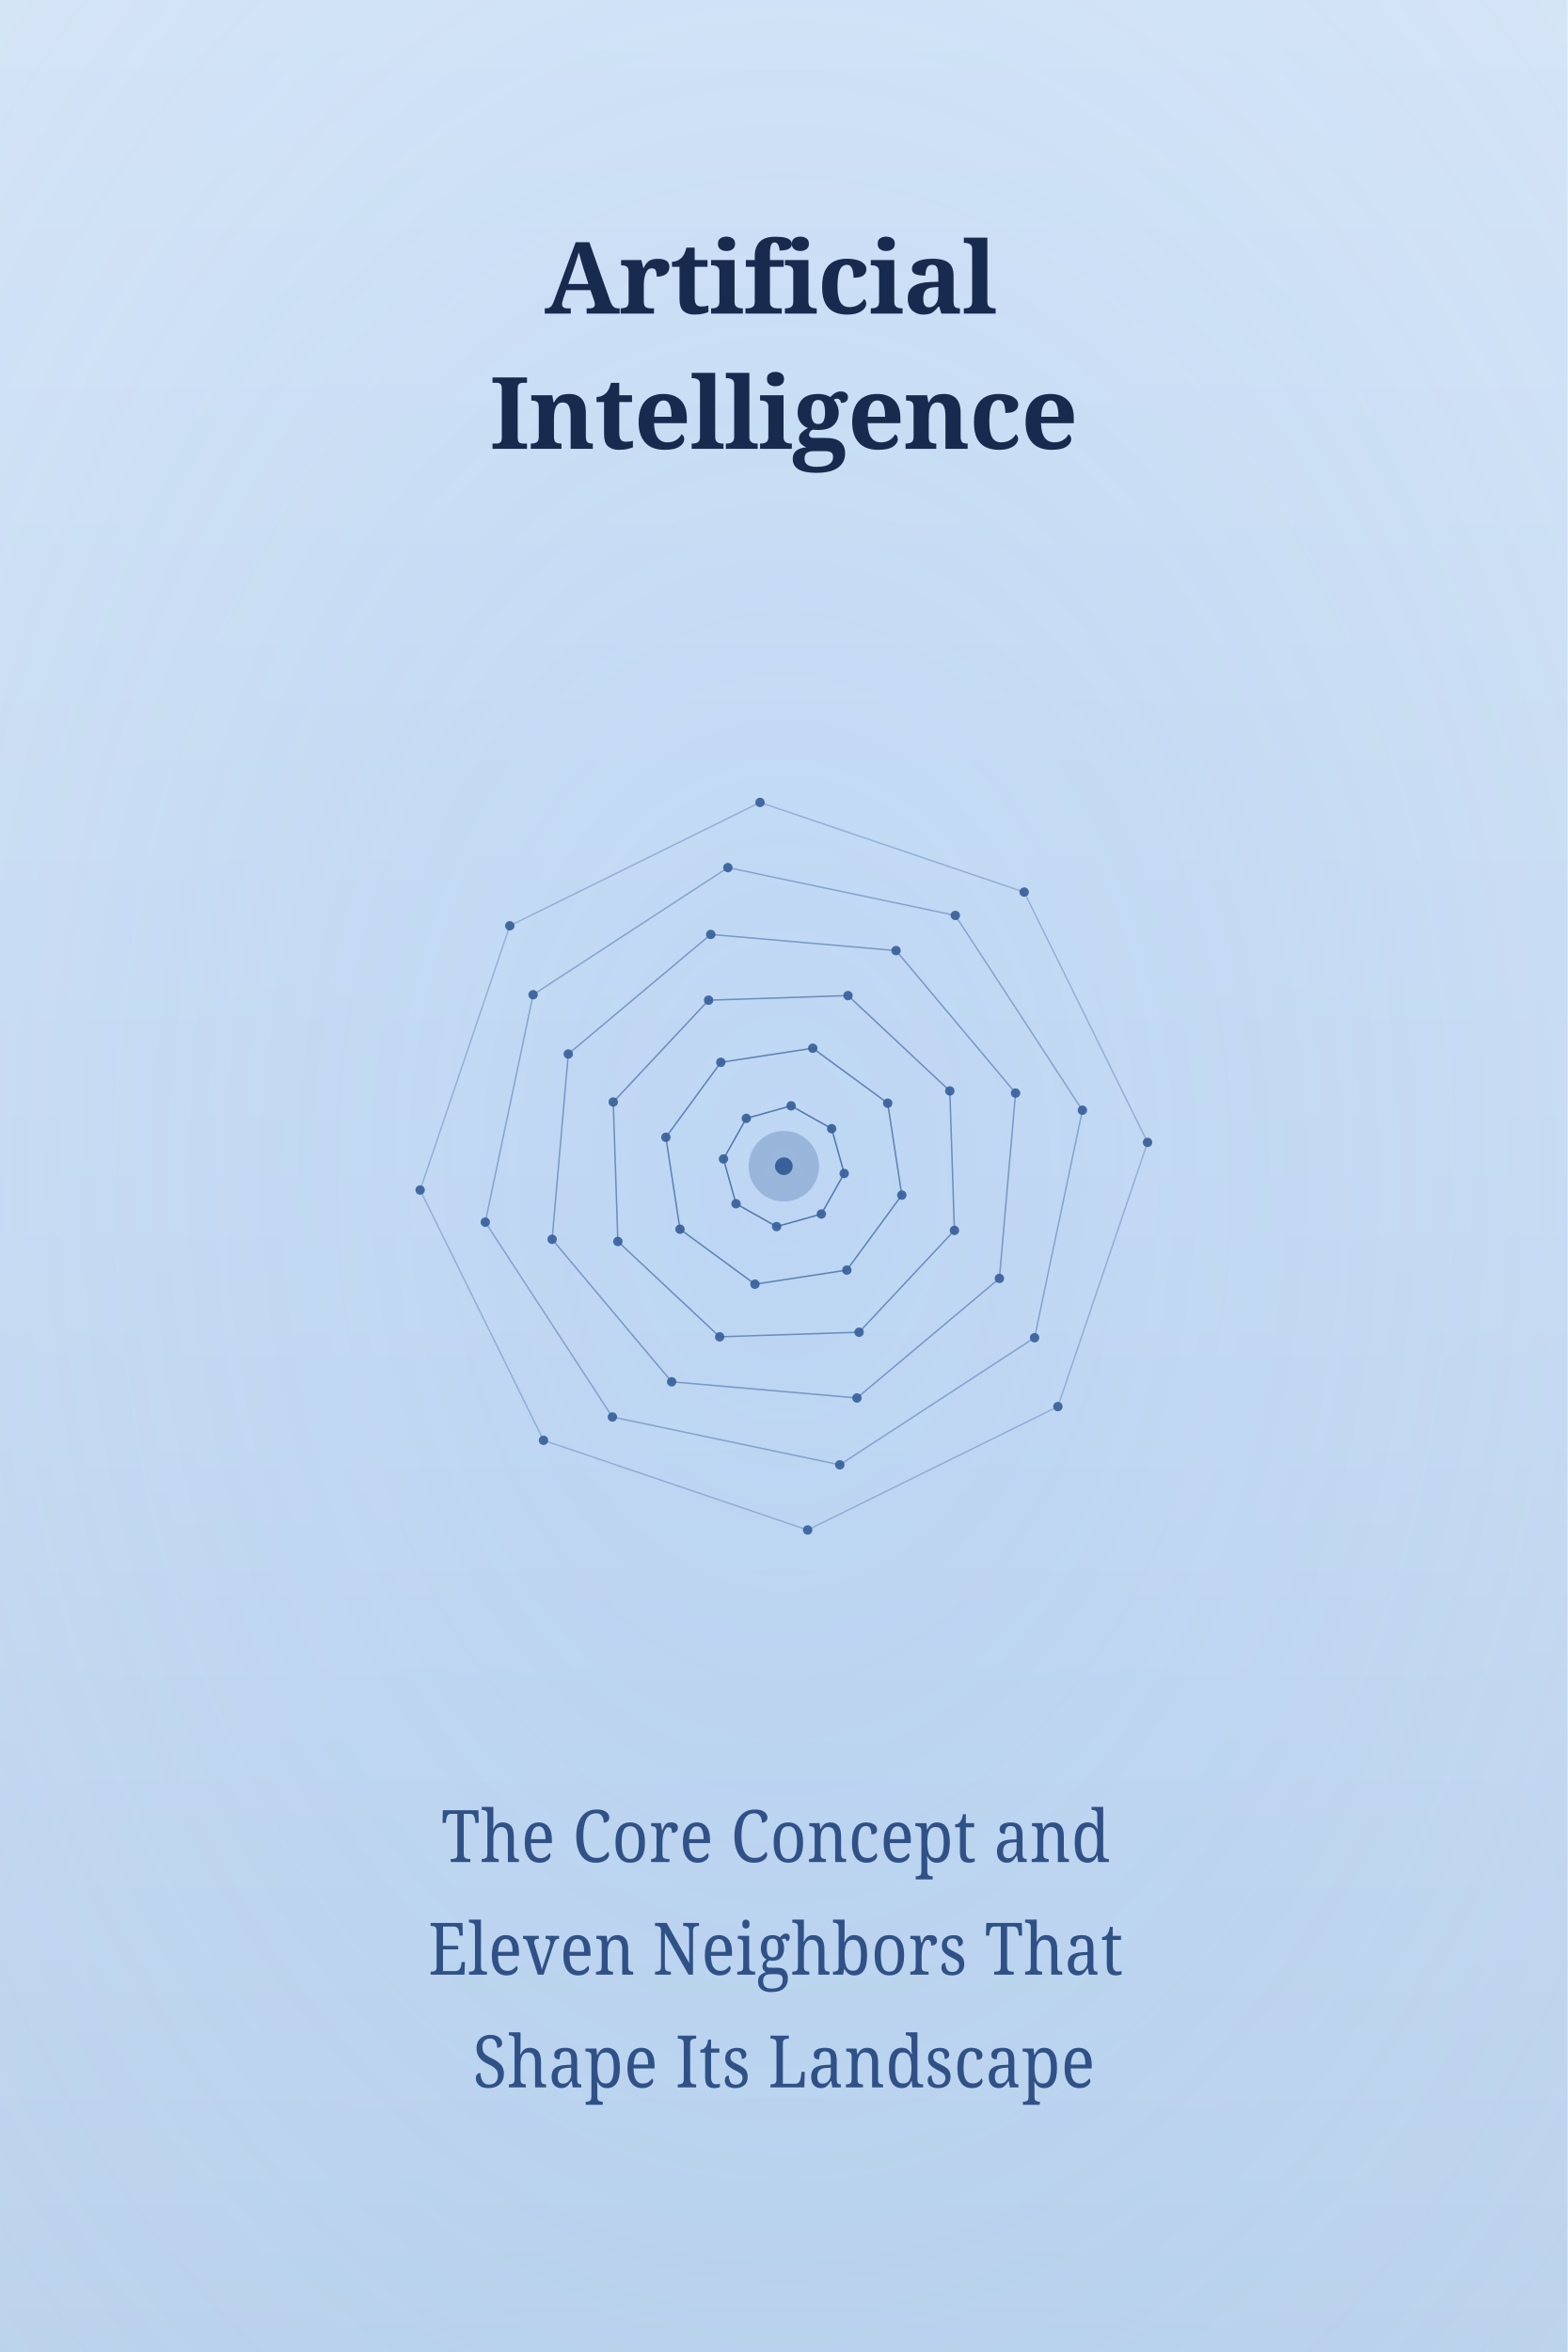
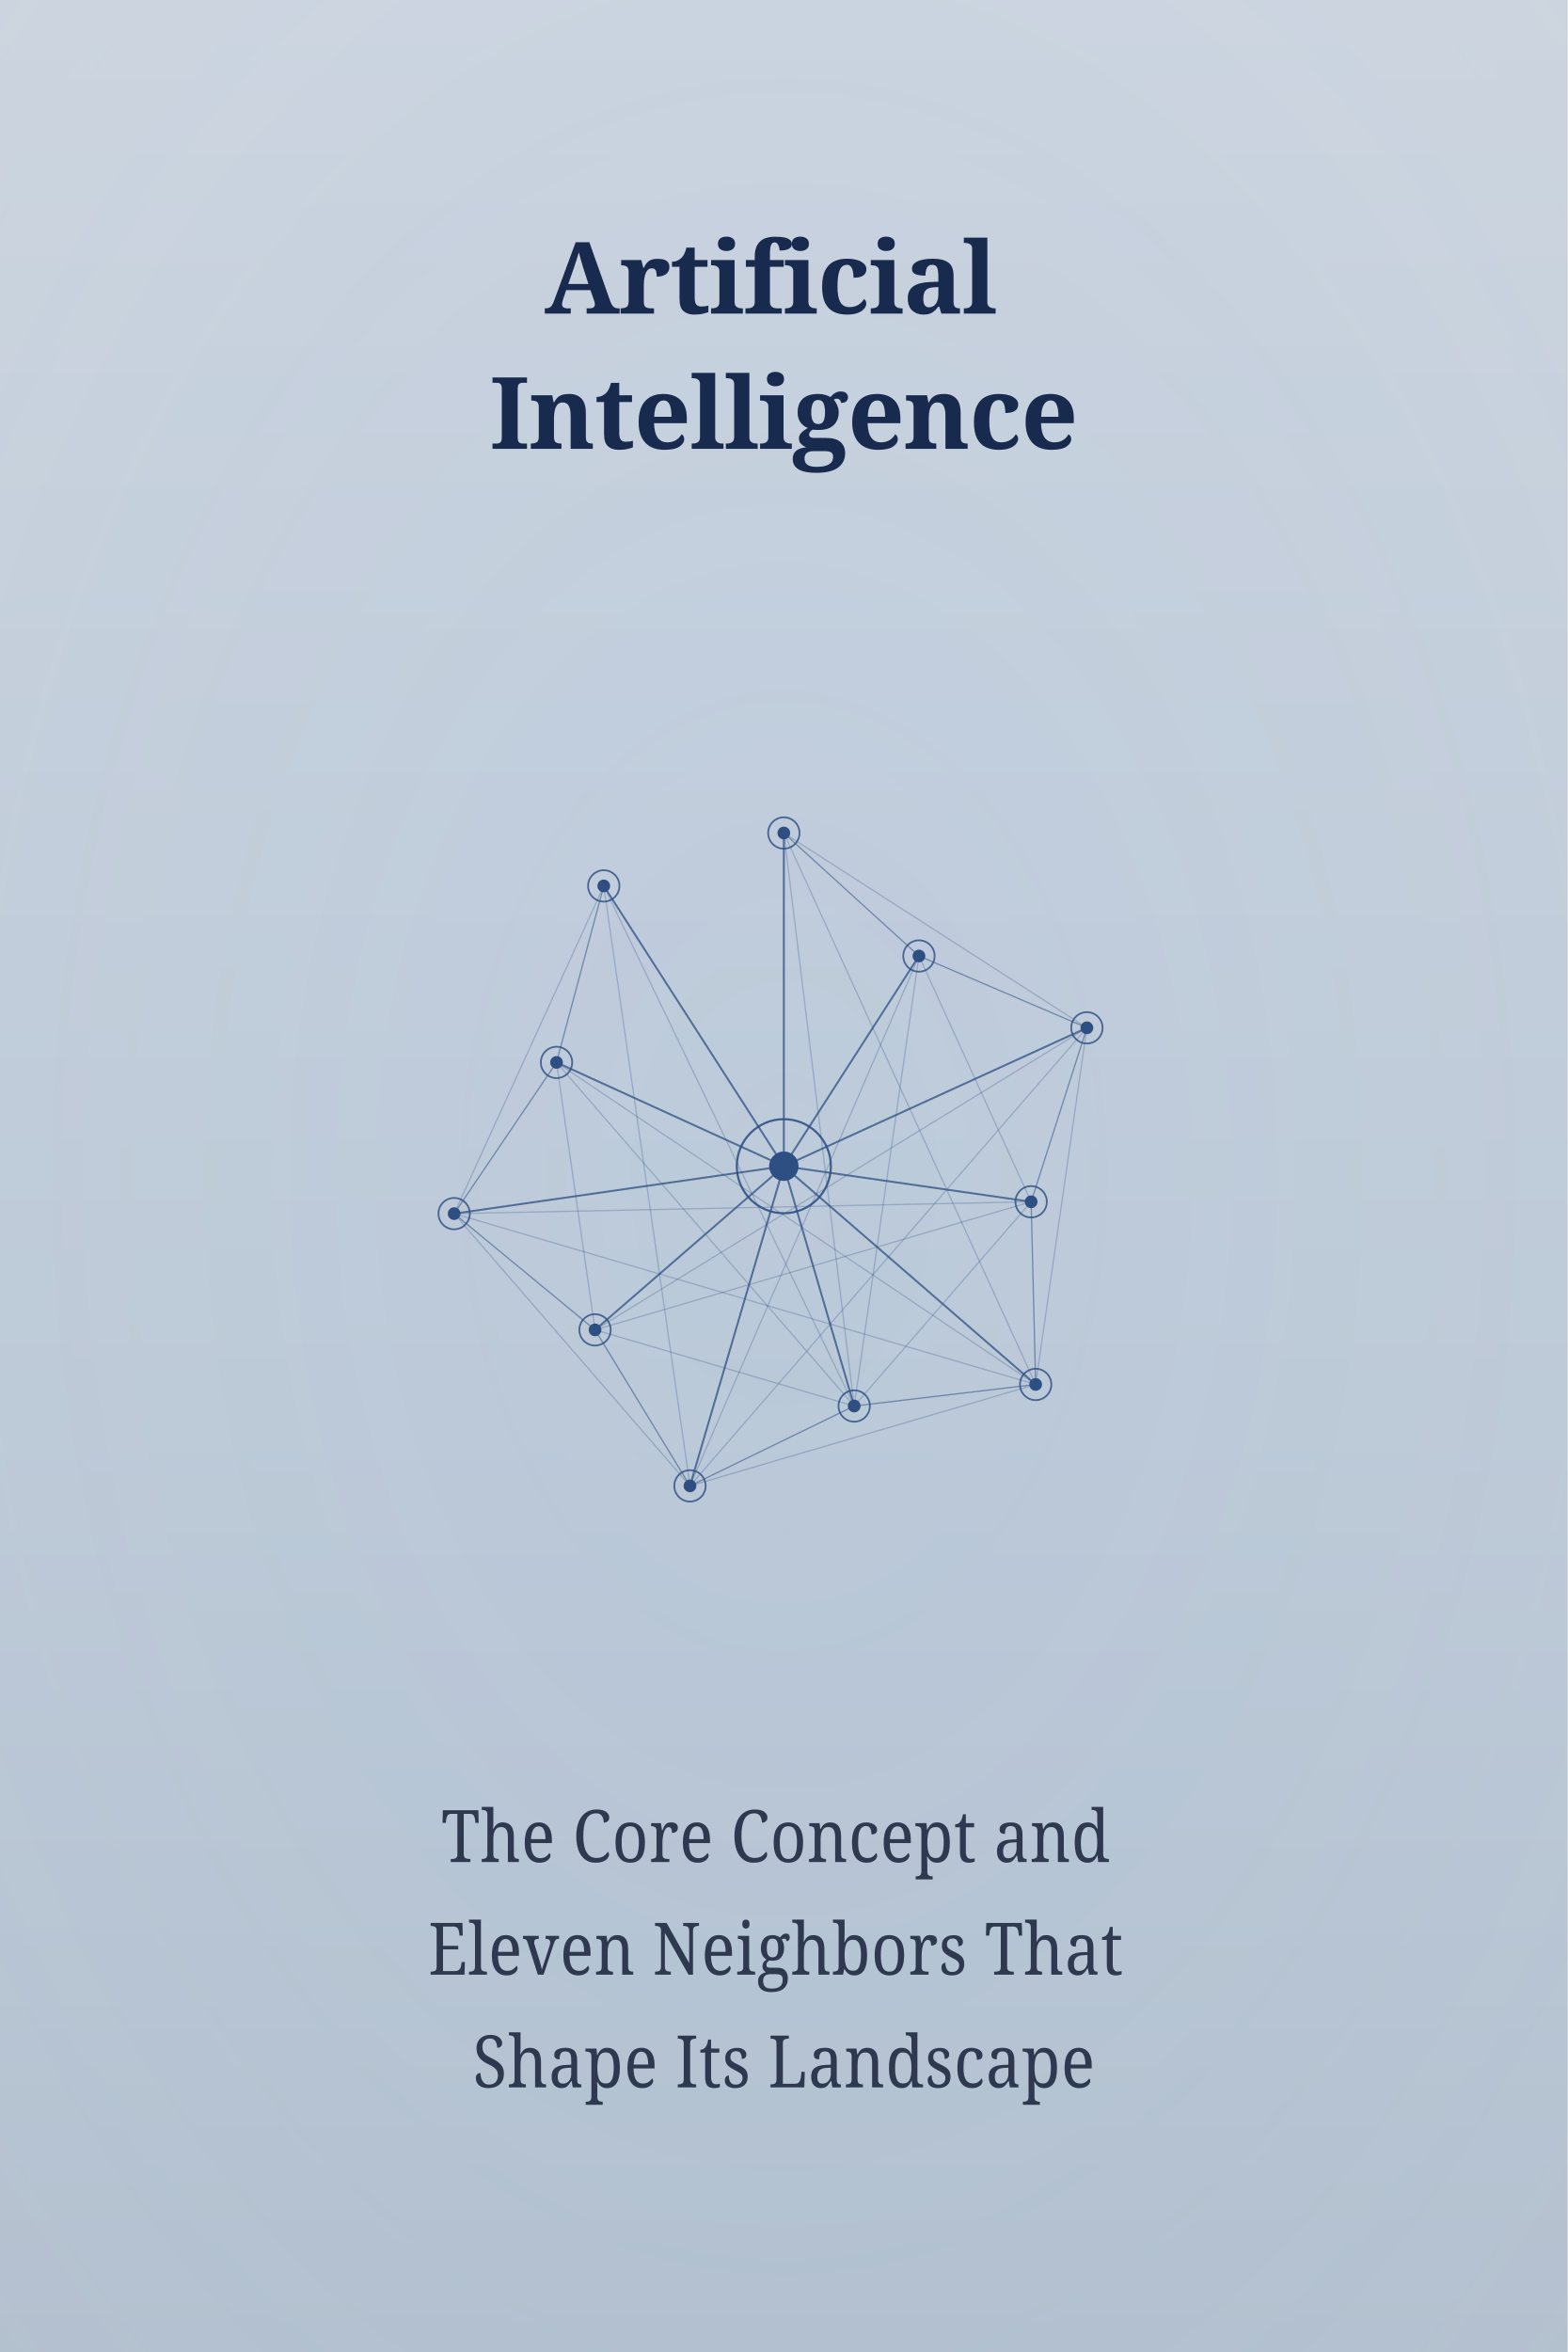
<svg xmlns="http://www.w3.org/2000/svg" viewBox="0 0 1600 2400" width="100%" height="100%">
  <defs>
    <linearGradient id="bg-artificial-intelligence" x1="0%" y1="0%" x2="0%" y2="100%">
-       <stop offset="0%" stop-color="#d9e7f6" />
-       <stop offset="60%" stop-color="#cddef1" />
-       <stop offset="100%" stop-color="#c0d5eb" />
+       <stop offset="0%" stop-color="#cdd5df" />
+       <stop offset="60%" stop-color="#c0cbd7" />
+       <stop offset="100%" stop-color="#b4c1cf" />
    </linearGradient>
    <radialGradient id="halo-artificial-intelligence" cx="50%" cy="50%" r="75%">
-       <stop offset="0%" stop-color="#60a5fa" stop-opacity="0.16" />
-       <stop offset="55%" stop-color="#60a5fa" stop-opacity="0.09" />
-       <stop offset="100%" stop-color="#60a5fa" stop-opacity="0.03" />
+       <stop offset="0%" stop-color="#60a5fa" stop-opacity="0.06" />
+       <stop offset="55%" stop-color="#60a5fa" stop-opacity="0.03" />
+       <stop offset="100%" stop-color="#60a5fa" stop-opacity="0.00" />
    </radialGradient>
  </defs>
  <rect width="1600" height="2400" fill="url(#bg-artificial-intelligence)" />
  <rect width="1600" height="2400" fill="url(#halo-artificial-intelligence)" />
  <g text-anchor="middle">
    <text x="800" y="320" font-family="'Literata', Georgia, serif" font-size="102" font-weight="700" letter-spacing="-0.01em" fill="#192a4f">
      <tspan x="800" dy="0">Artificial</tspan>
      <tspan x="800" dy="138">Intelligence</tspan>
    </text>
  </g>
-   <g class="emblem-lattice" transform="translate(0, -210)">
-     <circle cx="861.6" cy="1407.4" r="4.8" fill="#38609a" opacity="0.92" />
-     <circle cx="838.3" cy="1448.8" r="4.8" fill="#38609a" opacity="0.92" />
-     <circle cx="792.6" cy="1461.6" r="4.8" fill="#38609a" opacity="0.92" />
-     <circle cx="751.2" cy="1438.3" r="4.8" fill="#38609a" opacity="0.92" />
-     <circle cx="738.4" cy="1392.6" r="4.8" fill="#38609a" opacity="0.92" />
-     <circle cx="761.7" cy="1351.2" r="4.8" fill="#38609a" opacity="0.92" />
-     <circle cx="807.4" cy="1338.4" r="4.8" fill="#38609a" opacity="0.92" />
-     <circle cx="848.8" cy="1361.7" r="4.8" fill="#38609a" opacity="0.92" />
-     <polygon points="861.6,1407.4 838.3,1448.8 792.6,1461.6 751.2,1438.3 738.4,1392.6 761.7,1351.2 807.4,1338.4 848.8,1361.7" stroke="#38609a" stroke-width="1.5" fill="none" opacity="0.80" />
-     <circle cx="920.4" cy="1429.5" r="4.8" fill="#38609a" opacity="0.92" />
-     <circle cx="864.3" cy="1506.0" r="4.8" fill="#38609a" opacity="0.92" />
-     <circle cx="770.5" cy="1520.4" r="4.8" fill="#38609a" opacity="0.92" />
-     <circle cx="694.0" cy="1464.3" r="4.8" fill="#38609a" opacity="0.92" />
-     <circle cx="679.6" cy="1370.5" r="4.8" fill="#38609a" opacity="0.92" />
-     <circle cx="735.7" cy="1294.0" r="4.8" fill="#38609a" opacity="0.92" />
-     <circle cx="829.5" cy="1279.6" r="4.8" fill="#38609a" opacity="0.92" />
-     <circle cx="906.0" cy="1335.7" r="4.8" fill="#38609a" opacity="0.92" />
-     <polygon points="920.4,1429.5 864.3,1506.0 770.5,1520.4 694.0,1464.3 679.6,1370.5 735.7,1294.0 829.5,1279.6 906.0,1335.7" stroke="#38609a" stroke-width="1.5" fill="none" opacity="0.71" />
-     <circle cx="974.1" cy="1465.5" r="4.8" fill="#38609a" opacity="0.92" />
-     <circle cx="876.8" cy="1569.4" r="4.8" fill="#38609a" opacity="0.92" />
-     <circle cx="734.5" cy="1574.1" r="4.8" fill="#38609a" opacity="0.92" />
-     <circle cx="630.6" cy="1476.8" r="4.8" fill="#38609a" opacity="0.92" />
-     <circle cx="625.9" cy="1334.5" r="4.8" fill="#38609a" opacity="0.92" />
-     <circle cx="723.2" cy="1230.6" r="4.8" fill="#38609a" opacity="0.92" />
-     <circle cx="865.5" cy="1225.9" r="4.8" fill="#38609a" opacity="0.92" />
-     <circle cx="969.4" cy="1323.2" r="4.8" fill="#38609a" opacity="0.92" />
-     <polygon points="974.1,1465.5 876.8,1569.4 734.5,1574.1 630.6,1476.8 625.9,1334.5 723.2,1230.6 865.5,1225.9 969.4,1323.2" stroke="#38609a" stroke-width="1.5" fill="none" opacity="0.62" />
-     <circle cx="1020.0" cy="1514.5" r="4.8" fill="#38609a" opacity="0.92" />
-     <circle cx="874.6" cy="1636.5" r="4.8" fill="#38609a" opacity="0.92" />
-     <circle cx="685.5" cy="1620.0" r="4.8" fill="#38609a" opacity="0.92" />
-     <circle cx="563.5" cy="1474.6" r="4.8" fill="#38609a" opacity="0.92" />
-     <circle cx="580.0" cy="1285.5" r="4.8" fill="#38609a" opacity="0.92" />
-     <circle cx="725.4" cy="1163.5" r="4.8" fill="#38609a" opacity="0.92" />
-     <circle cx="914.5" cy="1180.0" r="4.8" fill="#38609a" opacity="0.92" />
-     <circle cx="1036.5" cy="1325.4" r="4.8" fill="#38609a" opacity="0.92" />
-     <polygon points="1020.0,1514.5 874.6,1636.5 685.5,1620.0 563.5,1474.6 580.0,1285.5 725.4,1163.5 914.5,1180.0 1036.5,1325.4" stroke="#38609a" stroke-width="1.5" fill="none" opacity="0.53" />
-     <circle cx="1055.9" cy="1575.0" r="4.8" fill="#38609a" opacity="0.92" />
-     <circle cx="857.1" cy="1704.7" r="4.8" fill="#38609a" opacity="0.92" />
-     <circle cx="625.0" cy="1655.9" r="4.8" fill="#38609a" opacity="0.92" />
-     <circle cx="495.3" cy="1457.1" r="4.8" fill="#38609a" opacity="0.92" />
-     <circle cx="544.1" cy="1225.0" r="4.8" fill="#38609a" opacity="0.92" />
-     <circle cx="742.9" cy="1095.3" r="4.8" fill="#38609a" opacity="0.92" />
-     <circle cx="975.0" cy="1144.1" r="4.8" fill="#38609a" opacity="0.92" />
-     <circle cx="1104.7" cy="1342.9" r="4.8" fill="#38609a" opacity="0.92" />
-     <polygon points="1055.9,1575.0 857.1,1704.7 625.0,1655.9 495.3,1457.1 544.1,1225.0 742.9,1095.3 975.0,1144.1 1104.7,1342.9" stroke="#38609a" stroke-width="1.5" fill="none" opacity="0.44" />
-     <circle cx="1079.7" cy="1645.3" r="4.8" fill="#38609a" opacity="0.92" />
-     <circle cx="824.3" cy="1771.2" r="4.8" fill="#38609a" opacity="0.92" />
-     <circle cx="554.7" cy="1679.7" r="4.8" fill="#38609a" opacity="0.92" />
-     <circle cx="428.8" cy="1424.3" r="4.8" fill="#38609a" opacity="0.92" />
-     <circle cx="520.3" cy="1154.7" r="4.8" fill="#38609a" opacity="0.92" />
-     <circle cx="775.7" cy="1028.8" r="4.8" fill="#38609a" opacity="0.92" />
-     <circle cx="1045.3" cy="1120.3" r="4.8" fill="#38609a" opacity="0.92" />
-     <circle cx="1171.2" cy="1375.7" r="4.8" fill="#38609a" opacity="0.92" />
-     <polygon points="1079.7,1645.3 824.3,1771.2 554.7,1679.7 428.8,1424.3 520.3,1154.7 775.7,1028.8 1045.3,1120.3 1171.2,1375.7" stroke="#38609a" stroke-width="1.5" fill="none" opacity="0.34" />
-     <circle cx="800" cy="1400" r="36" fill="#38609a" opacity="0.28" />
-     <circle cx="800" cy="1400" r="9" fill="#38609a" />
+   <g class="emblem-attention" transform="translate(0, -210)">
+     <line x1="800.0" y1="1060.0" x2="937.9" y2="1185.5" stroke="#2e4f82" stroke-width="1.3" opacity="0.55" />
+     <line x1="800.0" y1="1060.0" x2="1109.3" y2="1258.8" stroke="#2e4f82" stroke-width="1.3" opacity="0.28" />
+     <line x1="800.0" y1="1060.0" x2="1057.0" y2="1622.7" stroke="#2e4f82" stroke-width="1.3" opacity="0.28" />
+     <line x1="800.0" y1="1060.0" x2="871.8" y2="1644.7" stroke="#2e4f82" stroke-width="1.3" opacity="0.28" />
+     <line x1="937.9" y1="1185.5" x2="1109.3" y2="1258.8" stroke="#2e4f82" stroke-width="1.3" opacity="0.55" />
+     <line x1="937.9" y1="1185.5" x2="1052.4" y2="1436.3" stroke="#2e4f82" stroke-width="1.3" opacity="0.28" />
+     <line x1="937.9" y1="1185.5" x2="871.8" y2="1644.7" stroke="#2e4f82" stroke-width="1.3" opacity="0.28" />
+     <line x1="937.9" y1="1185.5" x2="704.2" y2="1726.2" stroke="#2e4f82" stroke-width="1.3" opacity="0.28" />
+     <line x1="1109.3" y1="1258.8" x2="1052.4" y2="1436.3" stroke="#2e4f82" stroke-width="1.3" opacity="0.55" />
+     <line x1="1109.3" y1="1258.8" x2="1057.0" y2="1622.7" stroke="#2e4f82" stroke-width="1.3" opacity="0.28" />
+     <line x1="1109.3" y1="1258.8" x2="704.2" y2="1726.2" stroke="#2e4f82" stroke-width="1.3" opacity="0.28" />
+     <line x1="1109.3" y1="1258.8" x2="607.3" y2="1567.0" stroke="#2e4f82" stroke-width="1.3" opacity="0.28" />
+     <line x1="1052.4" y1="1436.3" x2="1057.0" y2="1622.7" stroke="#2e4f82" stroke-width="1.3" opacity="0.55" />
+     <line x1="1052.4" y1="1436.3" x2="871.8" y2="1644.7" stroke="#2e4f82" stroke-width="1.3" opacity="0.28" />
+     <line x1="1052.4" y1="1436.3" x2="607.3" y2="1567.0" stroke="#2e4f82" stroke-width="1.3" opacity="0.28" />
+     <line x1="1052.4" y1="1436.3" x2="463.5" y2="1448.4" stroke="#2e4f82" stroke-width="1.3" opacity="0.28" />
+     <line x1="1057.0" y1="1622.7" x2="871.8" y2="1644.7" stroke="#2e4f82" stroke-width="1.3" opacity="0.55" />
+     <line x1="1057.0" y1="1622.7" x2="704.2" y2="1726.2" stroke="#2e4f82" stroke-width="1.3" opacity="0.28" />
+     <line x1="1057.0" y1="1622.7" x2="463.5" y2="1448.4" stroke="#2e4f82" stroke-width="1.3" opacity="0.28" />
+     <line x1="1057.0" y1="1622.7" x2="568.0" y2="1294.1" stroke="#2e4f82" stroke-width="1.3" opacity="0.28" />
+     <line x1="871.8" y1="1644.7" x2="704.2" y2="1726.2" stroke="#2e4f82" stroke-width="1.3" opacity="0.55" />
+     <line x1="871.8" y1="1644.7" x2="607.3" y2="1567.0" stroke="#2e4f82" stroke-width="1.3" opacity="0.28" />
+     <line x1="871.8" y1="1644.7" x2="568.0" y2="1294.1" stroke="#2e4f82" stroke-width="1.3" opacity="0.28" />
+     <line x1="871.8" y1="1644.7" x2="616.2" y2="1114.0" stroke="#2e4f82" stroke-width="1.3" opacity="0.28" />
+     <line x1="704.2" y1="1726.2" x2="607.3" y2="1567.0" stroke="#2e4f82" stroke-width="1.3" opacity="0.55" />
+     <line x1="704.2" y1="1726.2" x2="463.5" y2="1448.4" stroke="#2e4f82" stroke-width="1.3" opacity="0.28" />
+     <line x1="704.2" y1="1726.2" x2="616.2" y2="1114.0" stroke="#2e4f82" stroke-width="1.3" opacity="0.28" />
+     <line x1="607.3" y1="1567.0" x2="463.5" y2="1448.4" stroke="#2e4f82" stroke-width="1.3" opacity="0.55" />
+     <line x1="607.3" y1="1567.0" x2="568.0" y2="1294.1" stroke="#2e4f82" stroke-width="1.3" opacity="0.28" />
+     <line x1="463.5" y1="1448.4" x2="568.0" y2="1294.1" stroke="#2e4f82" stroke-width="1.3" opacity="0.55" />
+     <line x1="463.5" y1="1448.4" x2="616.2" y2="1114.0" stroke="#2e4f82" stroke-width="1.3" opacity="0.28" />
+     <line x1="568.0" y1="1294.1" x2="616.2" y2="1114.0" stroke="#2e4f82" stroke-width="1.3" opacity="0.55" />
+     <line x1="800" y1="1400" x2="800.0" y2="1060.0" stroke="#2e4f82" stroke-width="2.0" opacity="0.75" />
+     <circle cx="800.0" cy="1060.0" r="16" stroke="#2e4f82" stroke-width="1.8" fill="none" opacity="0.82" />
+     <circle cx="800.0" cy="1060.0" r="6.5" fill="#2e4f82" />
+     <line x1="800" y1="1400" x2="937.9" y2="1185.5" stroke="#2e4f82" stroke-width="2.0" opacity="0.75" />
+     <circle cx="937.9" cy="1185.5" r="16" stroke="#2e4f82" stroke-width="1.8" fill="none" opacity="0.82" />
+     <circle cx="937.9" cy="1185.5" r="6.5" fill="#2e4f82" />
+     <line x1="800" y1="1400" x2="1109.3" y2="1258.8" stroke="#2e4f82" stroke-width="2.0" opacity="0.75" />
+     <circle cx="1109.3" cy="1258.8" r="16" stroke="#2e4f82" stroke-width="1.8" fill="none" opacity="0.82" />
+     <circle cx="1109.3" cy="1258.8" r="6.5" fill="#2e4f82" />
+     <line x1="800" y1="1400" x2="1052.4" y2="1436.3" stroke="#2e4f82" stroke-width="2.0" opacity="0.75" />
+     <circle cx="1052.4" cy="1436.3" r="16" stroke="#2e4f82" stroke-width="1.8" fill="none" opacity="0.82" />
+     <circle cx="1052.4" cy="1436.3" r="6.5" fill="#2e4f82" />
+     <line x1="800" y1="1400" x2="1057.0" y2="1622.7" stroke="#2e4f82" stroke-width="2.0" opacity="0.75" />
+     <circle cx="1057.0" cy="1622.7" r="16" stroke="#2e4f82" stroke-width="1.8" fill="none" opacity="0.82" />
+     <circle cx="1057.0" cy="1622.7" r="6.5" fill="#2e4f82" />
+     <line x1="800" y1="1400" x2="871.8" y2="1644.7" stroke="#2e4f82" stroke-width="2.0" opacity="0.75" />
+     <circle cx="871.8" cy="1644.7" r="16" stroke="#2e4f82" stroke-width="1.8" fill="none" opacity="0.82" />
+     <circle cx="871.8" cy="1644.7" r="6.5" fill="#2e4f82" />
+     <line x1="800" y1="1400" x2="704.2" y2="1726.2" stroke="#2e4f82" stroke-width="2.0" opacity="0.75" />
+     <circle cx="704.2" cy="1726.2" r="16" stroke="#2e4f82" stroke-width="1.8" fill="none" opacity="0.82" />
+     <circle cx="704.2" cy="1726.2" r="6.5" fill="#2e4f82" />
+     <line x1="800" y1="1400" x2="607.3" y2="1567.0" stroke="#2e4f82" stroke-width="2.0" opacity="0.75" />
+     <circle cx="607.3" cy="1567.0" r="16" stroke="#2e4f82" stroke-width="1.8" fill="none" opacity="0.82" />
+     <circle cx="607.3" cy="1567.0" r="6.5" fill="#2e4f82" />
+     <line x1="800" y1="1400" x2="463.5" y2="1448.4" stroke="#2e4f82" stroke-width="2.0" opacity="0.75" />
+     <circle cx="463.5" cy="1448.4" r="16" stroke="#2e4f82" stroke-width="1.8" fill="none" opacity="0.82" />
+     <circle cx="463.5" cy="1448.4" r="6.5" fill="#2e4f82" />
+     <line x1="800" y1="1400" x2="568.0" y2="1294.1" stroke="#2e4f82" stroke-width="2.0" opacity="0.75" />
+     <circle cx="568.0" cy="1294.1" r="16" stroke="#2e4f82" stroke-width="1.8" fill="none" opacity="0.82" />
+     <circle cx="568.0" cy="1294.1" r="6.5" fill="#2e4f82" />
+     <line x1="800" y1="1400" x2="616.2" y2="1114.0" stroke="#2e4f82" stroke-width="2.0" opacity="0.75" />
+     <circle cx="616.2" cy="1114.0" r="16" stroke="#2e4f82" stroke-width="1.8" fill="none" opacity="0.82" />
+     <circle cx="616.2" cy="1114.0" r="6.5" fill="#2e4f82" />
+     <circle cx="800" cy="1400" r="48" stroke="#2e4f82" stroke-width="2.2" fill="none" opacity="0.88" />
+     <circle cx="800" cy="1400" r="15" fill="#2e4f82" />
  </g>
  <g text-anchor="middle" transform="translate(800, 0) scale(0.87, 1) translate(-800, 0)">
-     <text x="800" y="1900" font-family="'Literata', Georgia, serif" font-size="74" font-weight="400" letter-spacing="0.01em" fill="#305186">
+     <text x="800" y="1900" font-family="'Literata', Georgia, serif" font-size="74" font-weight="400" letter-spacing="0.01em" fill="#2e384f">
      <tspan x="800" dy="0">The Core Concept and</tspan>
      <tspan x="800" dy="115">Eleven Neighbors That</tspan>
      <tspan x="800" dy="115">Shape Its Landscape</tspan>
    </text>
  </g>
</svg>
